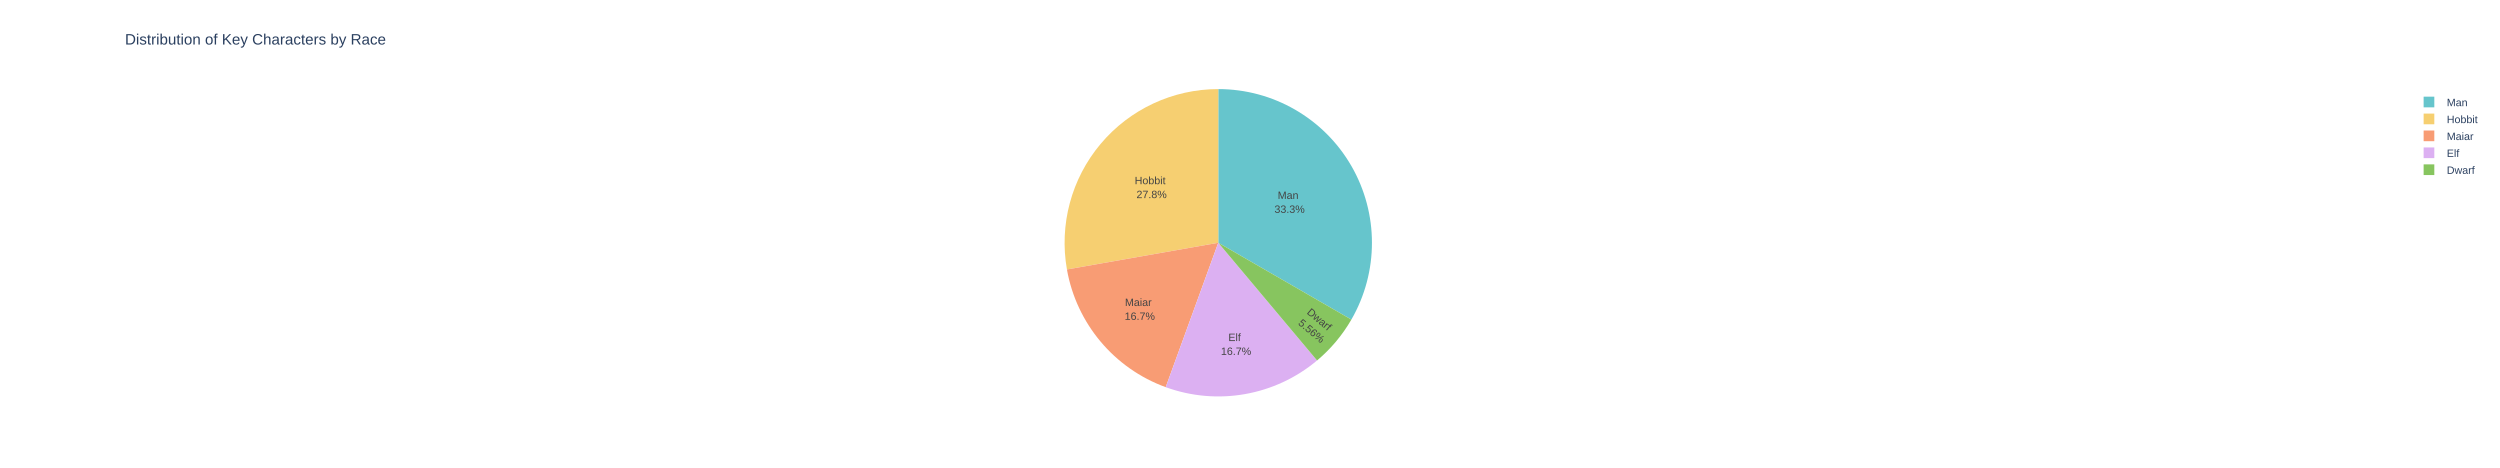
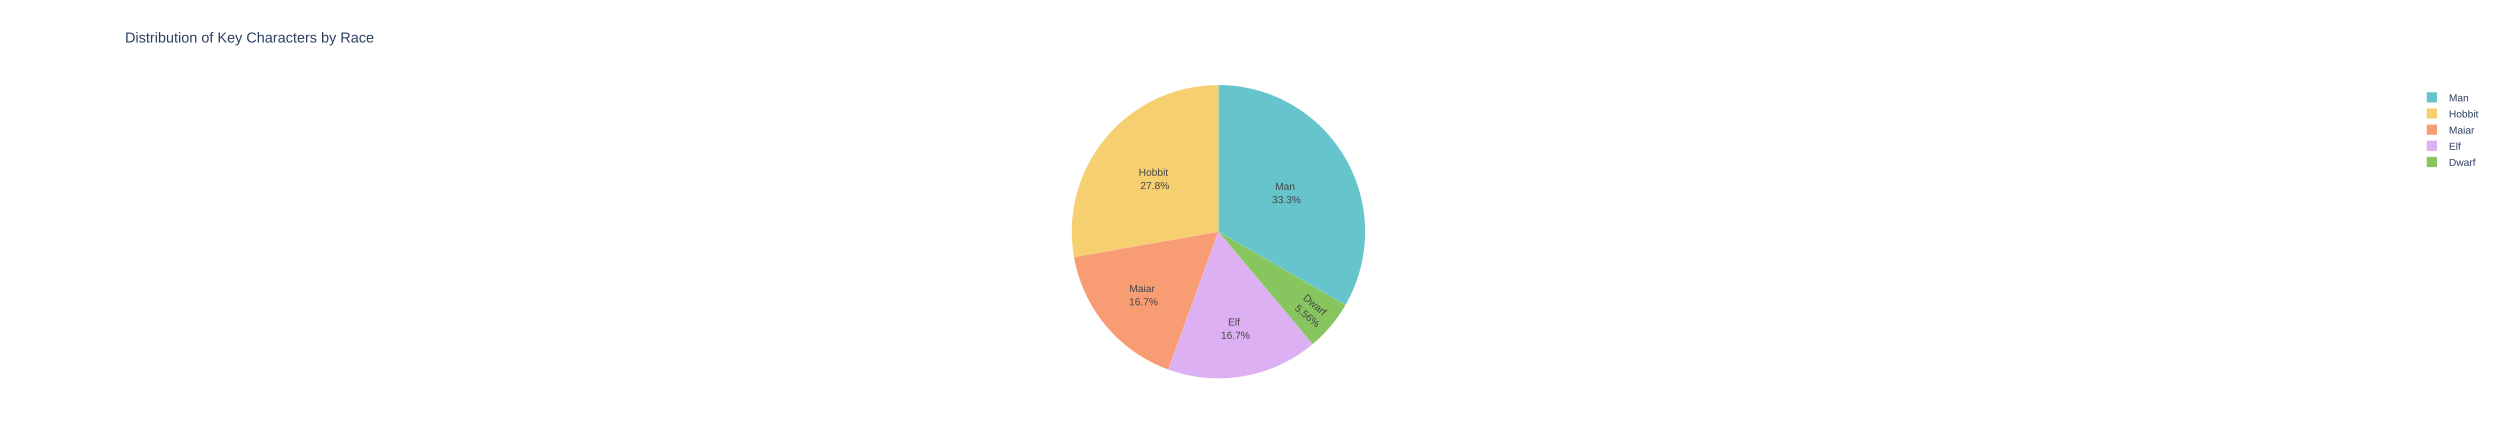
- <svg xmlns="http://www.w3.org/2000/svg" class="main-svg" width="2806.23" height="525" style="" viewBox="0 0 2806.23 525">
-   <rect x="0" y="0" width="2806.23" height="525" style="fill: rgb(255, 255, 255); fill-opacity: 1;" />
-   <defs id="defs-360893">
+ <svg xmlns="http://www.w3.org/2000/svg" class="main-svg" width="2940.23" height="525" style="" viewBox="0 0 2940.23 525">
+   <rect x="0" y="0" width="2940.23" height="525" style="fill: rgb(255, 255, 255); fill-opacity: 1;" />
+   <defs id="defs-2b6821">
    <g class="clips" />
    <g class="gradients" />
    <g class="patterns" />
  </defs>
  <g class="bglayer" />
  <g class="layer-below">
    <g class="imagelayer" />
    <g class="shapelayer" />
  </g>
  <g class="cartesianlayer" />
  <g class="polarlayer" />
  <g class="smithlayer" />
  <g class="ternarylayer" />
  <g class="geolayer" />
  <g class="funnelarealayer" />
  <g class="pielayer">
    <g class="trace" stroke-linejoin="round" style="opacity: 1;">
      <g class="slice">
-         <path class="surface" style="pointer-events: none; fill: rgb(102, 197, 204); fill-opacity: 1; stroke-width: 0px; stroke: rgb(68, 68, 68); stroke-opacity: 1;" d="M1367.5,272.5l0,-172.5a172.5,172.5 0 0 1 149.389,258.75Z" />
+         <path class="surface" style="pointer-events: none; fill: rgb(102, 197, 204); fill-opacity: 1; stroke-width: 0px; stroke: rgb(68, 68, 68); stroke-opacity: 1;" d="M1433,272.5l0,-172.5a172.5,172.5 0 0 1 149.389,258.75Z" />
        <g class="slicetext">
-           <text data-notex="1" class="slicetext" transform="translate(1447.558,223.337)" text-anchor="middle" style="font-family: TOBESTRIPPEDOpen SansTOBESTRIPPED, verdana, arial, sans-serif; font-size: 12px; fill: rgb(68, 68, 68); fill-opacity: 1; white-space: pre;" x="0" y="0">
+           <text data-notex="1" class="slicetext" transform="translate(1513.058,223.337)" text-anchor="middle" style="font-family: TOBESTRIPPEDOpen SansTOBESTRIPPED, verdana, arial, sans-serif; font-size: 12px; fill: rgb(68, 68, 68); fill-opacity: 1; white-space: pre;" x="0" y="0">
            <tspan class="line" dy="0em" x="0" y="0">Man</tspan>
            <tspan class="line" dy="1.3em" x="0" y="0">33.3%</tspan>
          </text>
        </g>
      </g>
      <g class="slice">
-         <path class="surface" style="pointer-events: none; fill: rgb(246, 207, 113); fill-opacity: 1; stroke-width: 0px; stroke: rgb(68, 68, 68); stroke-opacity: 1;" d="M1367.5,272.5l-169.879,29.954a172.5,172.5 0 0 1 169.879,-202.454Z" />
+         <path class="surface" style="pointer-events: none; fill: rgb(246, 207, 113); fill-opacity: 1; stroke-width: 0px; stroke: rgb(68, 68, 68); stroke-opacity: 1;" d="M1433,272.5l-169.879,29.954a172.5,172.5 0 0 1 169.879,-202.454Z" />
        <g class="slicetext">
-           <text data-notex="1" class="slicetext" transform="translate(1292.676,206.7734)" text-anchor="middle" style="font-family: TOBESTRIPPEDOpen SansTOBESTRIPPED, verdana, arial, sans-serif; font-size: 12px; fill: rgb(68, 68, 68); fill-opacity: 1; white-space: pre;" x="0" y="0">
+           <text data-notex="1" class="slicetext" transform="translate(1358.176,206.7734)" text-anchor="middle" style="font-family: TOBESTRIPPEDOpen SansTOBESTRIPPED, verdana, arial, sans-serif; font-size: 12px; fill: rgb(68, 68, 68); fill-opacity: 1; white-space: pre;" x="0" y="0">
            <tspan class="line" dy="0em" x="0" y="0">Hobbit</tspan>
            <tspan class="line" dy="1.3em" x="0" y="0">27.8%</tspan>
          </text>
        </g>
      </g>
      <g class="slice">
-         <path class="surface" style="pointer-events: none; fill: rgb(248, 156, 116); fill-opacity: 1; stroke-width: 0px; stroke: rgb(68, 68, 68); stroke-opacity: 1;" d="M1367.5,272.5l-58.998,162.097a172.5,172.5 0 0 1 -110.881,-132.143Z" />
+         <path class="surface" style="pointer-events: none; fill: rgb(248, 156, 116); fill-opacity: 1; stroke-width: 0px; stroke: rgb(68, 68, 68); stroke-opacity: 1;" d="M1433,272.5l-58.998,162.097a172.5,172.5 0 0 1 -110.881,-132.143Z" />
        <g class="slicetext">
-           <text data-notex="1" class="slicetext" transform="translate(1279.405,343.4788)" text-anchor="middle" style="font-family: TOBESTRIPPEDOpen SansTOBESTRIPPED, verdana, arial, sans-serif; font-size: 12px; fill: rgb(68, 68, 68); fill-opacity: 1; white-space: pre;" x="0" y="0">
+           <text data-notex="1" class="slicetext" transform="translate(1344.905,343.4788)" text-anchor="middle" style="font-family: TOBESTRIPPEDOpen SansTOBESTRIPPED, verdana, arial, sans-serif; font-size: 12px; fill: rgb(68, 68, 68); fill-opacity: 1; white-space: pre;" x="0" y="0">
            <tspan class="line" dy="0em" x="0" y="0">Maiar</tspan>
            <tspan class="line" dy="1.3em" x="0" y="0">16.7%</tspan>
          </text>
        </g>
      </g>
      <g class="slice">
-         <path class="surface" style="pointer-events: none; fill: rgb(220, 176, 242); fill-opacity: 1; stroke-width: 0px; stroke: rgb(68, 68, 68); stroke-opacity: 1;" d="M1367.5,272.5l110.881,132.143a172.5,172.5 0 0 1 -169.879,29.954Z" />
+         <path class="surface" style="pointer-events: none; fill: rgb(220, 176, 242); fill-opacity: 1; stroke-width: 0px; stroke: rgb(68, 68, 68); stroke-opacity: 1;" d="M1433,272.5l110.881,132.143a172.5,172.5 0 0 1 -169.879,29.954Z" />
        <g class="slicetext">
-           <text data-notex="1" class="slicetext" transform="translate(1387.47,382.8112)" text-anchor="middle" style="font-family: TOBESTRIPPEDOpen SansTOBESTRIPPED, verdana, arial, sans-serif; font-size: 12px; fill: rgb(68, 68, 68); fill-opacity: 1; white-space: pre;" x="0" y="0">
+           <text data-notex="1" class="slicetext" transform="translate(1452.97,382.8112)" text-anchor="middle" style="font-family: TOBESTRIPPEDOpen SansTOBESTRIPPED, verdana, arial, sans-serif; font-size: 12px; fill: rgb(68, 68, 68); fill-opacity: 1; white-space: pre;" x="0" y="0">
            <tspan class="line" dy="0em" x="0" y="0">Elf</tspan>
            <tspan class="line" dy="1.3em" x="0" y="0">16.7%</tspan>
          </text>
        </g>
      </g>
      <g class="slice">
-         <path class="surface" style="pointer-events: none; fill: rgb(135, 197, 95); fill-opacity: 1; stroke-width: 0px; stroke: rgb(68, 68, 68); stroke-opacity: 1;" d="M1367.5,272.5l149.389,86.25a172.5,172.5 0 0 1 -38.509,45.893Z" />
+         <path class="surface" style="pointer-events: none; fill: rgb(135, 197, 95); fill-opacity: 1; stroke-width: 0px; stroke: rgb(68, 68, 68); stroke-opacity: 1;" d="M1433,272.5l149.389,86.25a172.5,172.5 0 0 1 -38.509,45.893Z" />
        <g class="slicetext">
-           <text data-notex="1" class="slicetext" transform="translate(1479.592,362.7162)rotate(40)" text-anchor="middle" style="font-family: TOBESTRIPPEDOpen SansTOBESTRIPPED, verdana, arial, sans-serif; font-size: 12px; fill: rgb(68, 68, 68); fill-opacity: 1; white-space: pre;" x="0" y="0">
+           <text data-notex="1" class="slicetext" transform="translate(1545.092,362.7162)rotate(40)" text-anchor="middle" style="font-family: TOBESTRIPPEDOpen SansTOBESTRIPPED, verdana, arial, sans-serif; font-size: 12px; fill: rgb(68, 68, 68); fill-opacity: 1; white-space: pre;" x="0" y="0">
            <tspan class="line" dy="0em" x="0" y="0">Dwarf</tspan>
            <tspan class="line" dy="1.3em" x="0" y="0">5.56%</tspan>
          </text>
        </g>
      </g>
    </g>
  </g>
  <g class="iciclelayer" />
  <g class="treemaplayer" />
  <g class="sunburstlayer" />
  <g class="glimages" />
-   <defs id="topdefs-360893">
+   <defs id="topdefs-2b6821">
    <g class="clips" />
-     <clipPath id="legend360893">
+     <clipPath id="legend2b6821">
      <rect width="88" height="105" x="0" y="0" />
    </clipPath>
  </defs>
  <g class="layer-above">
    <g class="imagelayer" />
    <g class="shapelayer" />
  </g>
  <g class="infolayer">
-     <g class="legend" pointer-events="all" transform="translate(2706.5,100)">
+     <g class="legend" pointer-events="all" transform="translate(2840.12,100)">
      <rect class="bg" shape-rendering="crispEdges" style="stroke: rgb(68, 68, 68); stroke-opacity: 1; fill: rgb(255, 255, 255); fill-opacity: 1; stroke-width: 0px;" width="88" height="105" x="0" y="0" />
-       <g class="scrollbox" transform="" clip-path="url(#legend360893)">
+       <g class="scrollbox" transform="" clip-path="url(#legend2b6821)">
        <g class="groups">
          <g class="traces" style="opacity: 1;" transform="translate(0,14.5)">
            <text class="legendtext" text-anchor="start" style="font-family: TOBESTRIPPEDOpen SansTOBESTRIPPED, verdana, arial, sans-serif; font-size: 12px; fill: rgb(42, 63, 95); fill-opacity: 1; white-space: pre;" x="40" y="4.68">Man</text>
            <g class="layers" style="opacity: 1;">
              <g class="legendfill" />
              <g class="legendlines" />
              <g class="legendsymbols">
                <g class="legendpoints">
                  <path class="legendpie" d="M6,6H-6V-6H6Z" transform="translate(20,0)" style="fill: rgb(102, 197, 204); fill-opacity: 1; stroke-width: 0px; stroke: rgb(68, 68, 68); stroke-opacity: 1;" />
                </g>
              </g>
            </g>
            <rect class="legendtoggle" style="fill: rgb(0, 0, 0); fill-opacity: 0;" x="0" y="-9.5" width="82.417" height="19" />
          </g>
          <g class="traces" style="opacity: 1;" transform="translate(0,33.5)">
            <text class="legendtext" text-anchor="start" style="font-family: TOBESTRIPPEDOpen SansTOBESTRIPPED, verdana, arial, sans-serif; font-size: 12px; fill: rgb(42, 63, 95); fill-opacity: 1; white-space: pre;" x="40" y="4.68">Hobbit</text>
            <g class="layers" style="opacity: 1;">
              <g class="legendfill" />
              <g class="legendlines" />
              <g class="legendsymbols">
                <g class="legendpoints">
                  <path class="legendpie" d="M6,6H-6V-6H6Z" transform="translate(20,0)" style="fill: rgb(246, 207, 113); fill-opacity: 1; stroke-width: 0px; stroke: rgb(68, 68, 68); stroke-opacity: 1;" />
                </g>
              </g>
            </g>
            <rect class="legendtoggle" style="fill: rgb(0, 0, 0); fill-opacity: 0;" x="0" y="-9.5" width="82.417" height="19" />
          </g>
          <g class="traces" style="opacity: 1;" transform="translate(0,52.5)">
            <text class="legendtext" text-anchor="start" style="font-family: TOBESTRIPPEDOpen SansTOBESTRIPPED, verdana, arial, sans-serif; font-size: 12px; fill: rgb(42, 63, 95); fill-opacity: 1; white-space: pre;" x="40" y="4.68">Maiar</text>
            <g class="layers" style="opacity: 1;">
              <g class="legendfill" />
              <g class="legendlines" />
              <g class="legendsymbols">
                <g class="legendpoints">
                  <path class="legendpie" d="M6,6H-6V-6H6Z" transform="translate(20,0)" style="fill: rgb(248, 156, 116); fill-opacity: 1; stroke-width: 0px; stroke: rgb(68, 68, 68); stroke-opacity: 1;" />
                </g>
              </g>
            </g>
            <rect class="legendtoggle" style="fill: rgb(0, 0, 0); fill-opacity: 0;" x="0" y="-9.5" width="82.417" height="19" />
          </g>
          <g class="traces" style="opacity: 1;" transform="translate(0,71.5)">
            <text class="legendtext" text-anchor="start" style="font-family: TOBESTRIPPEDOpen SansTOBESTRIPPED, verdana, arial, sans-serif; font-size: 12px; fill: rgb(42, 63, 95); fill-opacity: 1; white-space: pre;" x="40" y="4.68">Elf</text>
            <g class="layers" style="opacity: 1;">
              <g class="legendfill" />
              <g class="legendlines" />
              <g class="legendsymbols">
                <g class="legendpoints">
                  <path class="legendpie" d="M6,6H-6V-6H6Z" transform="translate(20,0)" style="fill: rgb(220, 176, 242); fill-opacity: 1; stroke-width: 0px; stroke: rgb(68, 68, 68); stroke-opacity: 1;" />
                </g>
              </g>
            </g>
            <rect class="legendtoggle" style="fill: rgb(0, 0, 0); fill-opacity: 0;" x="0" y="-9.5" width="82.417" height="19" />
          </g>
          <g class="traces" style="opacity: 1;" transform="translate(0,90.5)">
            <text class="legendtext" text-anchor="start" style="font-family: TOBESTRIPPEDOpen SansTOBESTRIPPED, verdana, arial, sans-serif; font-size: 12px; fill: rgb(42, 63, 95); fill-opacity: 1; white-space: pre;" x="40" y="4.68">Dwarf</text>
            <g class="layers" style="opacity: 1;">
              <g class="legendfill" />
              <g class="legendlines" />
              <g class="legendsymbols">
                <g class="legendpoints">
                  <path class="legendpie" d="M6,6H-6V-6H6Z" transform="translate(20,0)" style="fill: rgb(135, 197, 95); fill-opacity: 1; stroke-width: 0px; stroke: rgb(68, 68, 68); stroke-opacity: 1;" />
                </g>
              </g>
            </g>
            <rect class="legendtoggle" style="fill: rgb(0, 0, 0); fill-opacity: 0;" x="0" y="-9.5" width="82.417" height="19" />
          </g>
        </g>
      </g>
      <rect class="scrollbar" rx="20" ry="3" width="0" height="0" style="fill: rgb(128, 139, 164); fill-opacity: 1;" x="0" y="0" />
    </g>
    <g class="g-gtitle">
-       <text class="gtitle" style="opacity: 1; font-family: TOBESTRIPPEDOpen SansTOBESTRIPPED, verdana, arial, sans-serif; font-size: 17px; fill: rgb(42, 63, 95); fill-opacity: 1; white-space: pre;" x="140.311" y="50" text-anchor="start" dy="0em">Distribution of Key Characters by Race</text>
+       <text class="gtitle" style="opacity: 1; font-family: TOBESTRIPPEDOpen SansTOBESTRIPPED, verdana, arial, sans-serif; font-size: 17px; fill: rgb(42, 63, 95); fill-opacity: 1; white-space: pre;" x="147.012" y="50" text-anchor="start" dy="0em">Distribution of Key Characters by Race</text>
    </g>
  </g>
</svg>
